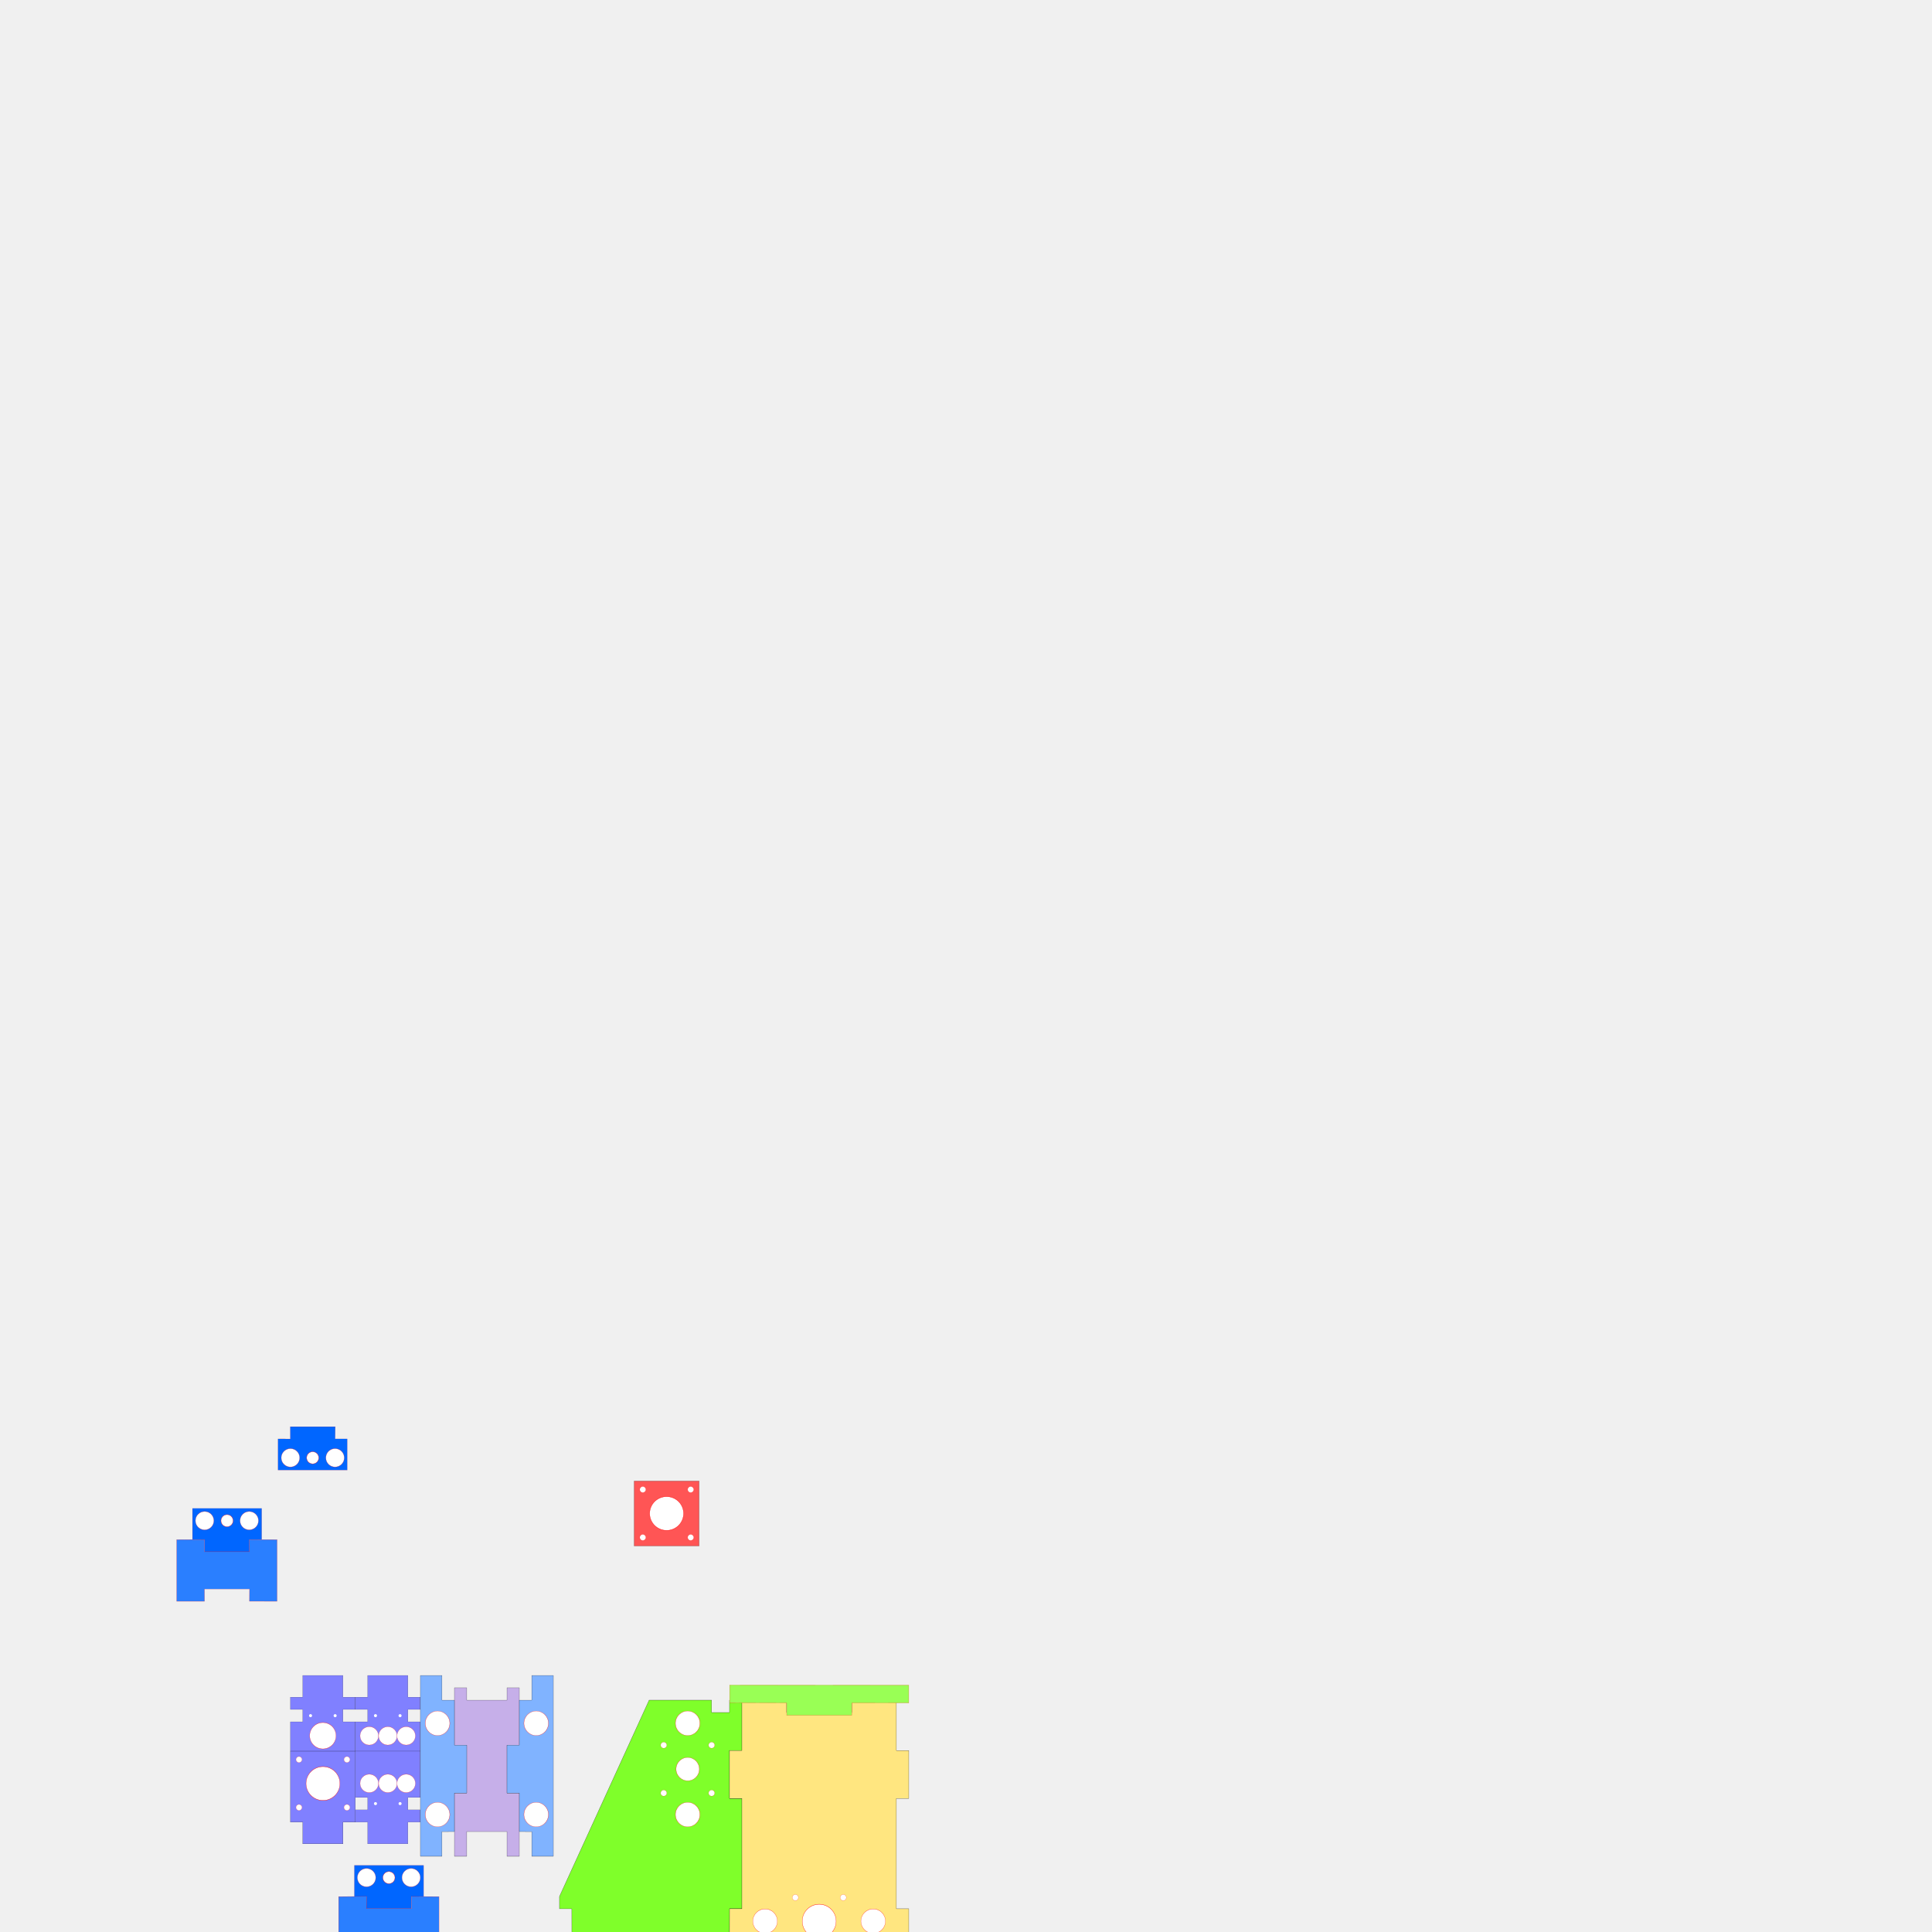
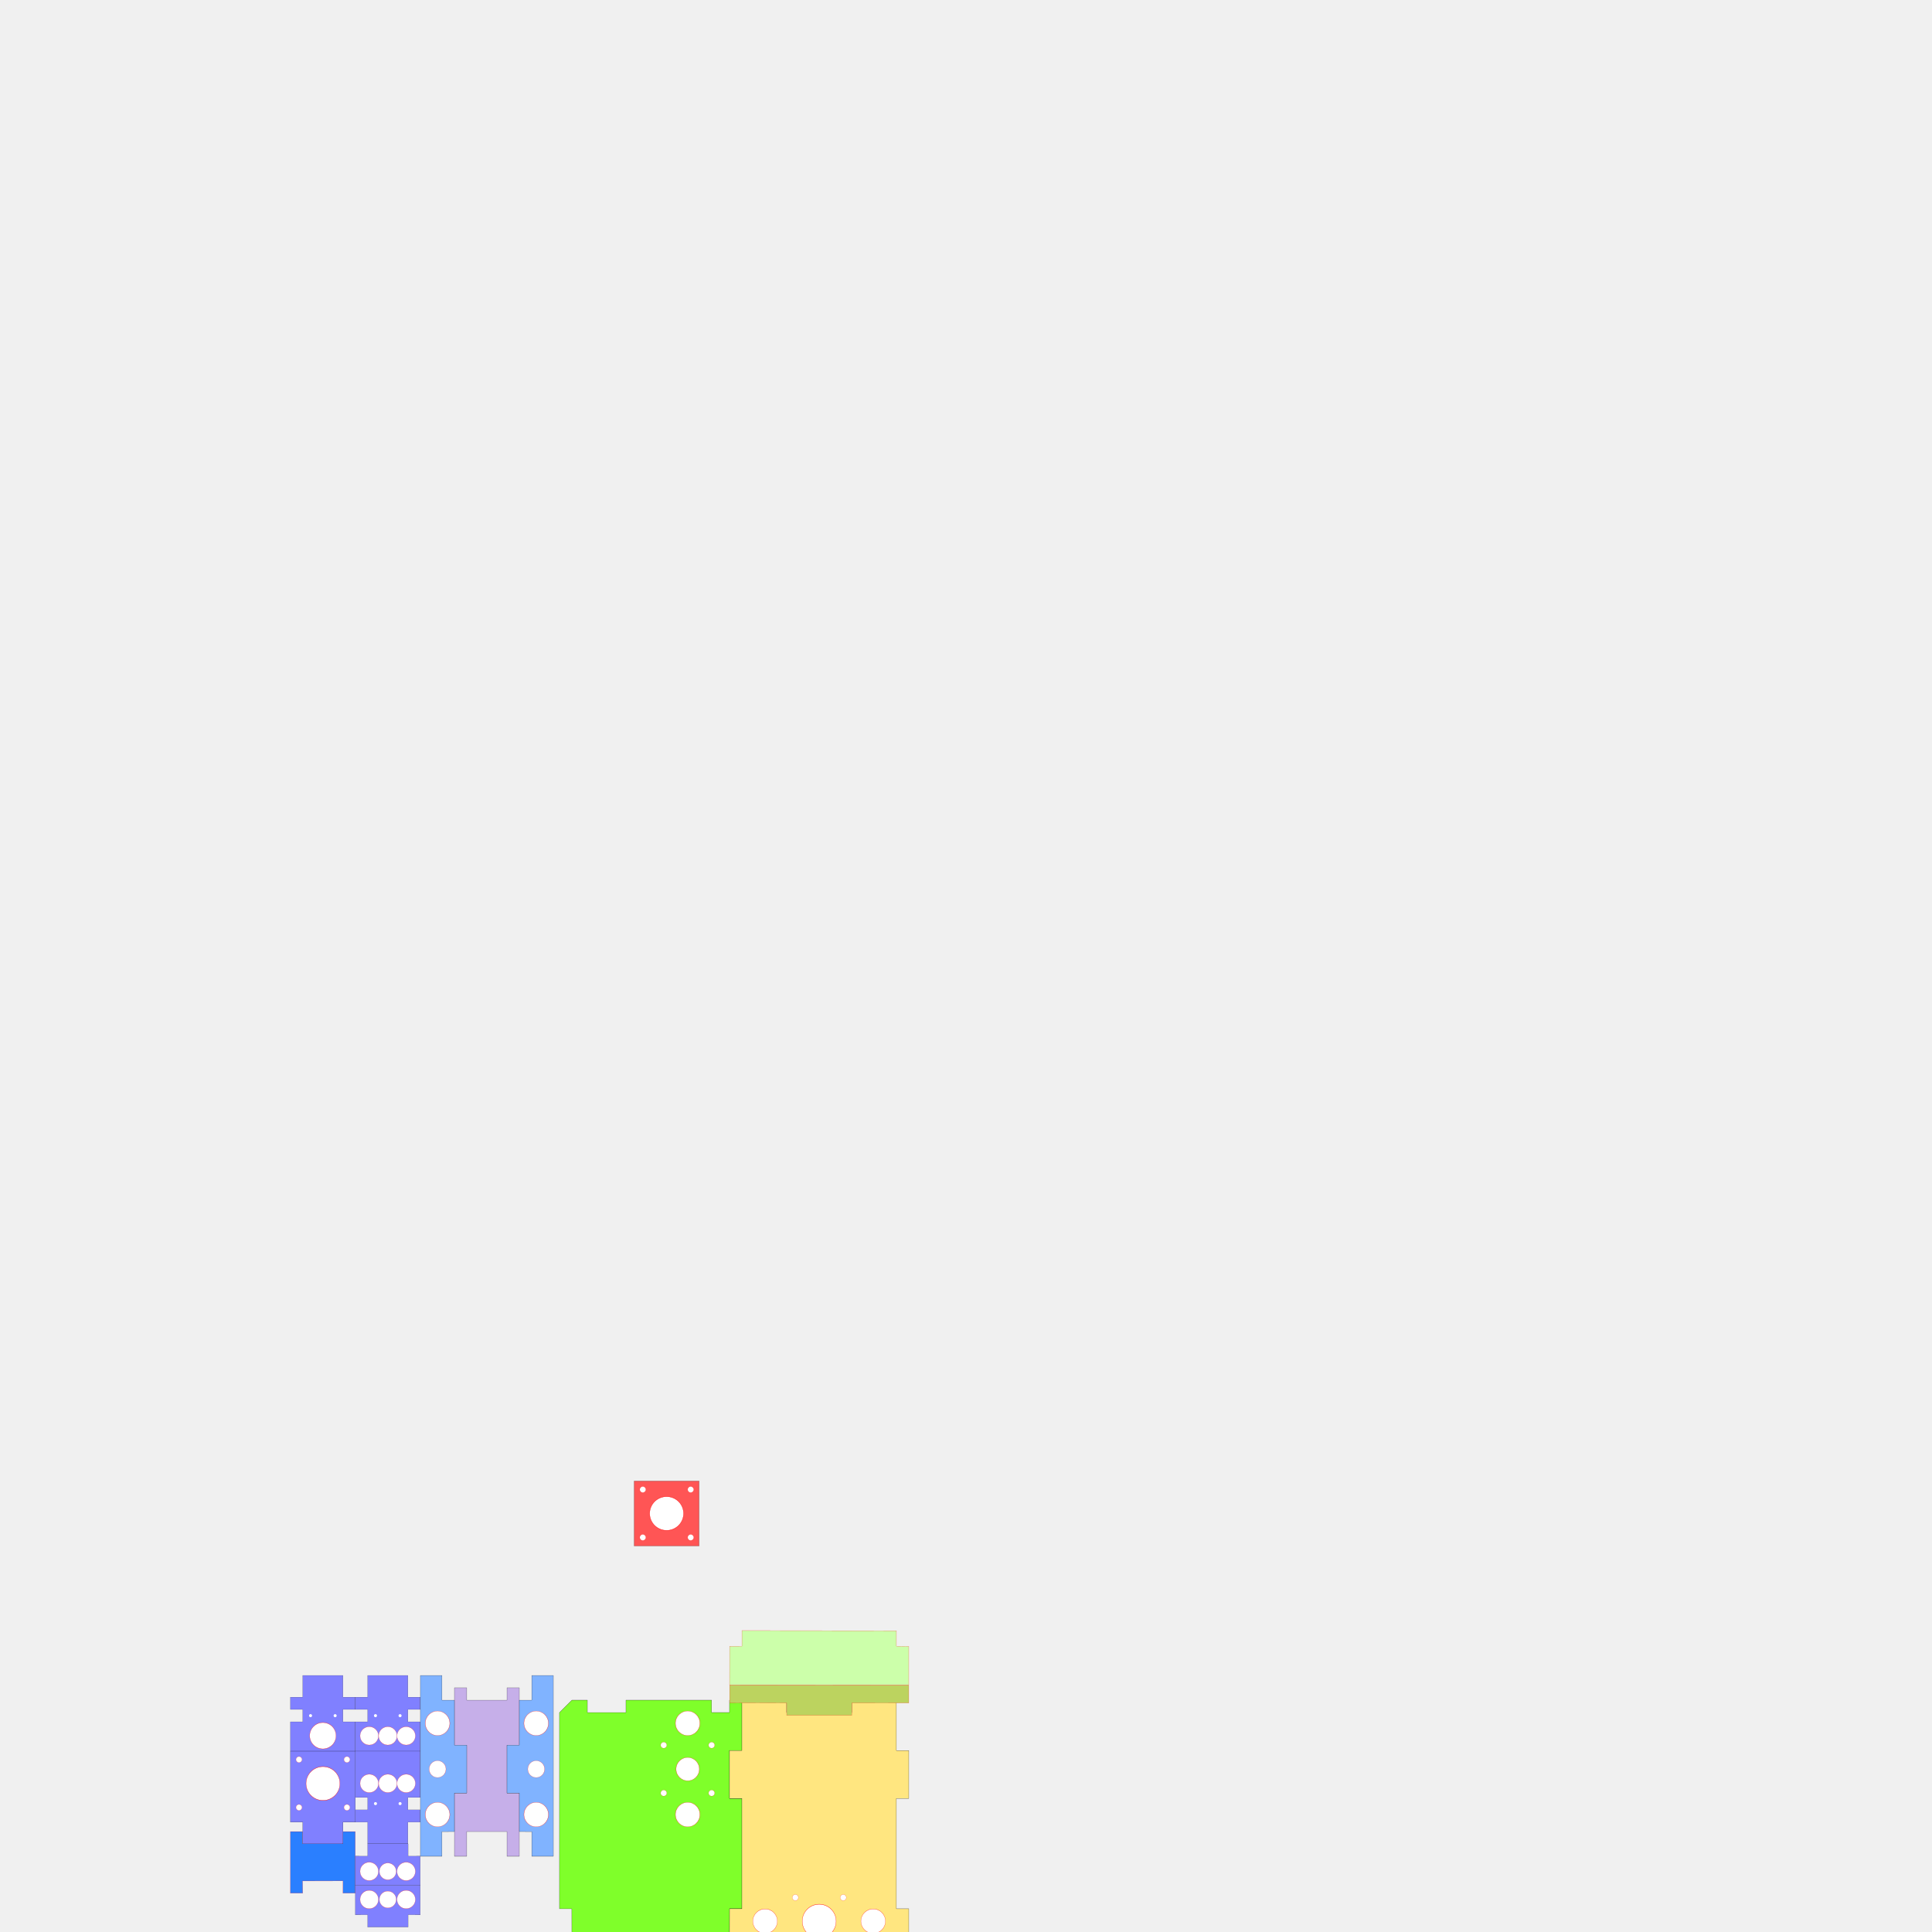
<svg xmlns="http://www.w3.org/2000/svg" width="4429.134" height="4429.134" id="svg2" version="1.1">
  <defs id="defs4" />
  <g id="layer1" transform="translate(0,3376.771)">
-     <g id="g3198" transform="translate(111.64,988.46)">
-       <path id="rect3039-1-2" d="m 525.65,-1066.6 l 28.17,0.2 l -0.12,-28.2 l 103.28,0 l -0.28,28 l 27.73,0 l 0,71.55 l -158.78,0 z" style="fill:#06f;stroke:red;stroke-width:0.204;stroke-miterlimit:4;stroke-opacity:1" />
-       <path transform="matrix(0.31303,0,0,0.44056,576.62,-1453.3)" d="m 322.443,976.18 c 0,26.419 -30.142,47.835 -67.323,47.835 -37.181,0 -67.323,-21.416 -67.323,-47.835 0,-26.419 30.142,-47.835 67.323,-47.835 37.181,0 67.323,21.416 67.323,47.835 z" id="path3021-1-7-9-5-9-4" style="fill:white;stroke:red;stroke-opacity:1" />
-       <path transform="matrix(0.31303,0,0,0.44056,474.36,-1453.3)" d="m 322.443,976.18 c 0,26.419 -30.142,47.835 -67.323,47.835 -37.181,0 -67.323,-21.416 -67.323,-47.835 0,-26.419 30.142,-47.835 67.323,-47.835 37.181,0 67.323,21.416 67.323,47.835 z" id="path3021-1-7-9-5-9-74-55" style="fill:white;stroke:red;stroke-opacity:1" />
-       <path transform="matrix(1.7257,0,0,1.7257,-1395.9,-2049.8)" d="m 1167.636,594.86 c 0,4.438 -3.598,8.036 -8.036,8.036 -4.438,0 -8.036,-3.598 -8.036,-8.036 0,-4.438 3.598,-8.036 8.036,-8.036 4.438,0 8.036,3.598 8.036,8.036 z" id="path3042-7-4-8-1" style="fill:white;stroke:red;stroke-width:0.354;stroke-miterlimit:4;stroke-opacity:1;stroke-dasharray:none" />
-     </g>
-     <g id="g3192" transform="translate(-84.89,1360.6)">
-       <path id="rect3039-1-2-1" d="m 684.87,-1207.9 l -28.17,-0.1 l 0.12,28.1 l -103.28,0 l 0.28,-28 l -27.73,0 l 0,-71.5 l 158.78,0 z" style="fill:#06f;stroke:red;stroke-width:0.204;stroke-miterlimit:4;stroke-opacity:1" />
-       <path transform="matrix(-0.31303,0,0,-0.44056,633.9,-821.14)" d="m 322.443,976.18 c 0,26.419 -30.142,47.835 -67.323,47.835 -37.181,0 -67.323,-21.416 -67.323,-47.835 0,-26.419 30.142,-47.835 67.323,-47.835 37.181,0 67.323,21.416 67.323,47.835 z" id="path3021-1-7-9-5-9-4-1" style="fill:white;stroke:red;stroke-opacity:1" />
-       <path transform="matrix(-0.31303,0,0,-0.44056,736.15,-821.14)" d="m 322.443,976.18 c 0,26.419 -30.142,47.835 -67.323,47.835 -37.181,0 -67.323,-21.416 -67.323,-47.835 0,-26.419 30.142,-47.835 67.323,-47.835 37.181,0 67.323,21.416 67.323,47.835 z" id="path3021-1-7-9-5-9-74-55-5" style="fill:white;stroke:red;stroke-opacity:1" />
-       <path transform="matrix(-1.7257,0,0,-1.7257,2606.5,-224.63)" d="m 1167.636,594.86 c 0,4.438 -3.598,8.036 -8.036,8.036 -4.438,0 -8.036,-3.598 -8.036,-8.036 0,-4.438 3.598,-8.036 8.036,-8.036 4.438,0 8.036,3.598 8.036,8.036 z" id="path3042-7-4-8-1-2" style="fill:white;stroke:red;stroke-width:0.354;stroke-miterlimit:4;stroke-opacity:1;stroke-dasharray:none" />
-     </g>
-     <path style="fill:#2a7fff;stroke:red;stroke-width:0.345;stroke-miterlimit:4;stroke-opacity:1" d="m 405.01,294.2 l 63.9,0 l -0.1,-28.1 l 103.32,0 l -0.3,28 l 63.4,0.1 l 0,-141.4 l -63.4,-0.2 l 0.3,28 l -103.32,0 l 0.1,-28.1 l -63.9,0.3 z" id="rect3039" />
-     <path style="fill:#7fff2a;stroke:#000000;stroke-width:0.399;stroke-linecap:butt;stroke-linejoin:miter;stroke-miterlimit:4;stroke-opacity:1" d="m 1282.6,970.863 205.506,-449.98 143.231,0 0,28.33 41.063,0 0,-28.33 28.4,-0.342 0,115.73 -28.4,0 0,109.83 28.4,0 0,253.011 -28.3,0 -0.1,71.009 -95.9,-0.27 0,28.7 -177,0 0,-28.7 -88.5,0.2 -0.1,-70.909 -28.3,0 z" id="rect2985-3-2" />
+     <path style="fill:#7fff2a;stroke:#000000;stroke-width:0.399;stroke-linecap:butt;stroke-linejoin:miter;stroke-miterlimit:4;stroke-opacity:1" d="m 1282.6,970.863 0,-421.606 28.4,-28.374 35.5,0 0,28.374 88.5,0 0,-28.374 196.337,0 0,28.33 41.063,0 0,-28.33 28.4,-0.342 0,115.73 -28.4,0 0,109.83 28.4,0 0,253.011 -28.3,0 -0.1,71.009 -95.9,-0.27 0,28.7 -177,0 0,-28.7 -88.5,0.2 -0.1,-70.909 -28.3,0 z" id="rect2985-3-2" />
    <path style="fill:#ffffff;stroke:#ff0000;stroke-opacity:1" id="path3021-1-9-5-8-9-1-1-3" d="m 322.443,976.18 a 67.323,47.835 0 1 1 -134.646,0 67.323,47.835 0 1 1 134.646,0 z" transform="matrix(0,0.41738,-0.58742,0,2149.928,676.6806)" />
    <path style="fill:#ffffff;stroke:#ff0000;stroke-width:0.354;stroke-miterlimit:4;stroke-opacity:1;stroke-dasharray:none" id="path3042-4-4-1-4-2-7-2" d="m 1167.636,594.86 a 8.036,8.036 0 1 1 -16.071,0 8.036,8.036 0 1 1 16.071,0 z" transform="matrix(0,0.86287,0.86287,0,1118.128,-376.5694)" />
    <path style="fill:#ffffff;stroke:#ff0000;stroke-width:0.354;stroke-miterlimit:4;stroke-opacity:1;stroke-dasharray:none" id="path3042-7-8-8-6-5-1-4-2" d="m 1167.636,594.86 a 8.036,8.036 0 1 1 -16.071,0 8.036,8.036 0 1 1 16.071,0 z" transform="matrix(0,0.86287,0.86287,0,1008.308,-376.5694)" />
    <path style="fill:#ffffff;stroke:#ff0000;stroke-width:0.354;stroke-miterlimit:4;stroke-opacity:1;stroke-dasharray:none" id="path3042-7-4-8-8-8-51-6-0-1" d="m 1167.636,594.86 a 8.036,8.036 0 1 1 -16.071,0 8.036,8.036 0 1 1 16.071,0 z" transform="matrix(0,0.86287,0.86287,0,1008.308,-266.7394)" />
    <path style="fill:#ffffff;stroke:#ff0000;stroke-width:0.354;stroke-miterlimit:4;stroke-opacity:1;stroke-dasharray:none" id="path3042-7-0-2-2-5-7-85-9-6" d="m 1167.636,594.86 a 8.036,8.036 0 1 1 -16.071,0 8.036,8.036 0 1 1 16.071,0 z" transform="matrix(0,0.86287,0.86287,0,1118.128,-266.7394)" />
    <path style="fill:#ffffff;stroke:#ff0000;stroke-opacity:1" id="path3021-1-9-5-8-9-7-4-8" d="m 322.443,976.18 a 67.323,47.835 0 1 1 -134.646,0 67.323,47.835 0 1 1 134.646,0 z" transform="matrix(0,0.41738,-0.58742,0,2149.928,467.3806)" />
    <path style="fill:#ffffff;stroke:#ff0000;stroke-opacity:1" id="path3021-17-4-4-40-2-82-0-2-4-1" d="m 322.443,976.18 a 67.323,47.835 0 1 1 -134.646,0 67.323,47.835 0 1 1 134.646,0 z" transform="matrix(0,0.39675,0.55838,0,1031.498,577.7206)" />
    <path style="fill:#ffb380;stroke:black;stroke-width:0.468;stroke-linecap:butt;stroke-linejoin:miter;stroke-miterlimit:4;stroke-opacity:1" d="m 1672.4,1070.1 l 131,0 l 0,28.6 l 149.1,0 l 0,-28.6 l 130.8,0 l 0,28.6 l 0.2,88.5 l -28.5,0.1 l 0,177 l 28.5,0 l -0.2,95.6 l 0,28.6 l -130.8,-0.3 l 0,-28.6 l -149.1,0.3 l 0,28.6 l -131,-0.3 l 0,-123.9 l 28.4,0 l 0,-177.1 l -28.4,0 z" id="rect2987" />
    <g id="g3357">
      <path style="fill:#ffe680;stroke:#000000;stroke-width:0.389;stroke-miterlimit:4;stroke-opacity:1" d="m 1700.8,746.101 -28.4,0 0,-109.83 28.4,0 0,-115.721 102.6,0.333 0,28.33 149.1,0 0,-28.33 102.5,0 0,115.388 28.4,0 0,109.83 -28.4,0 0,253.011 28.4,0 0,70.939 -130.9,0.043 0,28.337 -149.1,0 0,-28.38 -131,0 0.1,-70.939 28.3,0 z" id="rect2989-4-1-2-0-7-7-7" />
      <path transform="matrix(0.41738,0,0,0.58742,1647.518,454.1448)" d="m 322.443,976.18 a 67.323,47.835 0 1 1 -134.646,0 67.323,47.835 0 1 1 134.646,0 z" id="path3021-1-9-5-8-9-1-0-1" style="fill:#ffffff;stroke:#ff0000;stroke-opacity:1" />
      <path transform="matrix(0.41738,0,0,0.58742,1895.318,454.1448)" d="m 322.443,976.18 a 67.323,47.835 0 1 1 -134.646,0 67.323,47.835 0 1 1 134.646,0 z" id="path3021-1-7-4-2-6-0-5-9-1" style="fill:#ffffff;stroke:#ff0000;stroke-opacity:1" />
      <path transform="matrix(0,-0.86287,-0.86287,0,2336.657,2083.873)" d="m 1167.636,594.86 a 8.036,8.036 0 1 1 -16.071,0 8.036,8.036 0 1 1 16.071,0 z" id="path3042-4-4-1-2-8-7-0-0-2-4-5" style="fill:#ffffff;stroke:#ff0000;stroke-width:0.354;stroke-miterlimit:4;stroke-opacity:1;stroke-dasharray:none" />
      <path transform="matrix(0,-0.86287,-0.86287,0,2446.457,2083.873)" d="m 1167.636,594.86 a 8.036,8.036 0 1 1 -16.071,0 8.036,8.036 0 1 1 16.071,0 z" id="path3042-7-8-8-6-4-8-6-2-6-7-8-2" style="fill:#ffffff;stroke:#ff0000;stroke-width:0.354;stroke-miterlimit:4;stroke-opacity:1;stroke-dasharray:none" />
      <path transform="matrix(0,-0.86287,-0.86287,0,2446.457,1973.973)" d="m 1167.636,594.86 a 8.036,8.036 0 1 1 -16.071,0 8.036,8.036 0 1 1 16.071,0 z" id="path3042-7-4-8-8-8-55-2-1-4-1-6-8-7" style="fill:#ffffff;stroke:#ff0000;stroke-width:0.354;stroke-miterlimit:4;stroke-opacity:1;stroke-dasharray:none" />
      <path transform="matrix(0,-0.86287,-0.86287,0,2336.657,1973.973)" d="m 1167.636,594.86 a 8.036,8.036 0 1 1 -16.071,0 8.036,8.036 0 1 1 16.071,0 z" id="path3042-7-0-2-2-5-1-4-4-8-3-1-2-6" style="fill:#ffffff;stroke:#ff0000;stroke-width:0.354;stroke-miterlimit:4;stroke-opacity:1;stroke-dasharray:none" />
      <path transform="matrix(0.5764981,0,0,-0.8113637,1730.924,1819.61)" d="m 322.443,976.18 a 67.323,47.835 0 1 1 -134.646,0 67.323,47.835 0 1 1 134.646,0 z" id="path3021-1-4-4-1-1" style="fill:#ffffff;stroke:#ff0000;stroke-opacity:1" />
    </g>
-     <rect style="fill:#ff2a2a;fill-opacity:1;stroke:#000000;stroke-width:0.196;stroke-miterlimit:4;stroke-opacity:1;stroke-dasharray:none" id="rect3212" width="354.14" height="176.97" x="2055" y="1187.183" />
-     <path id="rect2989-4-1-2-0-7-7" d="m 1700.8,1583.753 354.2,0 0,-24.572 28.4,0 0,-70.939 -130.9,-0.043 0,-28.337 -149.1,0 0,28.38 -131,0 0.1,70.939 28.3,0 z" style="fill:#ffe680;stroke:#000000;stroke-width:0.389;stroke-miterlimit:4;stroke-opacity:1" />
-     <path style="fill:#ffffff;stroke:#ff0000;stroke-opacity:1" id="path3021-1-9-5-8-9-1-0" d="m 322.443,976.18 a 67.323,47.835 0 1 1 -134.646,0 67.323,47.835 0 1 1 134.646,0 z" transform="matrix(0.41738,0,0,-0.58742,1647.518,2104.148)" />
-     <path style="fill:#ffffff;stroke:#ff0000;stroke-opacity:1" id="path3021-1-7-4-2-6-0-5-9" d="m 322.443,976.18 a 67.323,47.835 0 1 1 -134.646,0 67.323,47.835 0 1 1 134.646,0 z" transform="matrix(0.41738,0,0,-0.58742,1895.318,2104.148)" />
-     <path style="fill:#ffffff;stroke:#ff0000;stroke-width:0.354;stroke-miterlimit:4;stroke-opacity:1;stroke-dasharray:none" id="path3042-4-4-1-2-8-7-0-0-2-4" d="m 1167.636,594.86 a 8.036,8.036 0 1 1 -16.071,0 8.036,8.036 0 1 1 16.071,0 z" transform="matrix(0,0.86287,-0.86287,0,2336.657,474.42)" />
-     <path style="fill:#ffffff;stroke:#ff0000;stroke-width:0.354;stroke-miterlimit:4;stroke-opacity:1;stroke-dasharray:none" id="path3042-7-8-8-6-4-8-6-2-6-7-8" d="m 1167.636,594.86 a 8.036,8.036 0 1 1 -16.071,0 8.036,8.036 0 1 1 16.071,0 z" transform="matrix(0,0.86287,-0.86287,0,2446.457,474.42)" />
-     <path style="fill:#ffffff;stroke:#ff0000;stroke-opacity:1" id="path3021-1-4-4" d="m 322.443,976.18 a 67.323,47.835 0 1 1 -134.646,0 67.323,47.835 0 1 1 134.646,0 z" transform="matrix(0.50111,0,0,0.70526,1750.157,842.26)" />
-     <path style="fill:#99ff55;stroke:#ff0000;stroke-width:0.327;stroke-miterlimit:4;stroke-opacity:1" d="m 1672.6,486.02 -0.03,0 0,41.063 130.96,0.333 0,28.33 149.1,0 0,-28.33 130.8,-0.1 0,-41.063 z" id="rect3035" />
+     <path style="fill:#ffeeaa;fill-opacity:1;stroke:#000000;stroke-width:0.196;stroke-miterlimit:4;stroke-opacity:1" d="m 2179.15,1718.553 70.51,0 0,-28.404 71.064,0 0,28.404 71.064,0 0,-28.404 70.711,0 0,28.404 70.888,0 -0.038,148.472 -354.14,0 z" id="rect3212" />
+     <g id="g3501">
+       <path style="fill:#ffe680;stroke:#000000;stroke-width:0.389;stroke-miterlimit:4;stroke-opacity:1" d="m 1700.8,1583.753 354.2,0 0,-24.572 28.4,0 0,-70.939 -130.9,-0.043 0,-28.337 -149.1,0 0,28.38 -131,0 0.1,70.939 28.3,0 z" id="rect2989-4-1-2-0-7-7" />
+       <path transform="matrix(0.41738,0,0,-0.58742,1647.518,2104.148)" d="m 322.443,976.18 a 67.323,47.835 0 1 1 -134.646,0 67.323,47.835 0 1 1 134.646,0 z" id="path3021-1-9-5-8-9-1-0" style="fill:#ffffff;stroke:#ff0000;stroke-opacity:1" />
+       <path transform="matrix(0.41738,0,0,-0.58742,1895.318,2104.148)" d="m 322.443,976.18 a 67.323,47.835 0 1 1 -134.646,0 67.323,47.835 0 1 1 134.646,0 z" id="path3021-1-7-4-2-6-0-5-9" style="fill:#ffffff;stroke:#ff0000;stroke-opacity:1" />
+       <path transform="matrix(0,0.86287,-0.86287,0,2336.657,474.42)" d="m 1167.636,594.86 a 8.036,8.036 0 1 1 -16.071,0 8.036,8.036 0 1 1 16.071,0 z" id="path3042-4-4-1-2-8-7-0-0-2-4" style="fill:#ffffff;stroke:#ff0000;stroke-width:0.354;stroke-miterlimit:4;stroke-opacity:1;stroke-dasharray:none" />
+       <path transform="matrix(0,0.86287,-0.86287,0,2446.457,474.42)" d="m 1167.636,594.86 a 8.036,8.036 0 1 1 -16.071,0 8.036,8.036 0 1 1 16.071,0 z" id="path3042-7-8-8-6-4-8-6-2-6-7-8" style="fill:#ffffff;stroke:#ff0000;stroke-width:0.354;stroke-miterlimit:4;stroke-opacity:1;stroke-dasharray:none" />
+       <path transform="matrix(0.50111,0,0,0.70526,1750.157,842.26)" d="m 322.443,976.18 a 67.323,47.835 0 1 1 -134.646,0 67.323,47.835 0 1 1 134.646,0 z" id="path3021-1-4-4" style="fill:#ffffff;stroke:#ff0000;stroke-opacity:1" />
+     </g>
+     <path style="fill:#bcd35f;stroke:#ff0000;stroke-width:0.327;stroke-miterlimit:4;stroke-opacity:1" d="m 1672.6,486.02 -0.03,0 0,41.063 130.96,0.333 0,28.33 149.1,0 0,-28.33 130.8,-0.1 0,-41.063 z" id="rect3035" />
    <path style="fill:#c6afe9;stroke:#000000;stroke-width:0.354;stroke-miterlimit:4;stroke-opacity:1;stroke-dasharray:none" d="m 1190.557,520.883 0,-28.37 -28.307,0 0,28.37 -92.25,0 0,-28.37 -28.274,0 0,28.37 0,103.132 28.274,0 0,109.83 -28.274,0 0.053,88.268 -0.053,56.625 28.274,0 0,-56.625 92.25,0 0,56.625 28.307,0 -3e-4,-56.625 -3e-4,-88.268 -28.307,0 0,-109.83 28.307,0 z" id="rect2997-7" />
    <g id="g3169" transform="translate(-739.9793,-1363.381)">
      <rect y="1381.9" x="2193.8" height="148.82" width="148.82" id="rect3787-1-6" style="fill:#ff5555;stroke:#000000;stroke-width:0.354;stroke-miterlimit:4;stroke-opacity:1;stroke-dasharray:none" />
      <path transform="matrix(0.5764981,0,0,0.8113637,2121.134,664.2732)" d="m 322.443,976.18 c 0,26.419 -30.142,47.835 -67.323,47.835 -37.181,0 -67.323,-21.416 -67.323,-47.835 0,-26.419 30.142,-47.835 67.323,-47.835 37.181,0 67.323,21.416 67.323,47.835 z" id="path3021-1-4-4-1-7" style="fill:#ffffff;stroke:#ff0000;stroke-opacity:1" />
      <path transform="matrix(0,-0.86287,-0.86287,0,2726.9,2511.79)" d="m 1167.636,594.86 c 0,4.438 -3.598,8.036 -8.036,8.036 -4.438,0 -8.036,-3.598 -8.036,-8.036 0,-4.438 3.598,-8.036 8.036,-8.036 4.438,0 8.036,3.598 8.036,8.036 z" id="path3042-4-4-1-2-8-7-0-09-4" style="fill:#ffffff;stroke:#ff0000;stroke-width:0.354;stroke-miterlimit:4;stroke-opacity:1;stroke-dasharray:none" />
      <path transform="matrix(0,-0.86287,-0.86287,0,2836.7,2511.79)" d="m 1167.636,594.86 c 0,4.438 -3.598,8.036 -8.036,8.036 -4.438,0 -8.036,-3.598 -8.036,-8.036 0,-4.438 3.598,-8.036 8.036,-8.036 4.438,0 8.036,3.598 8.036,8.036 z" id="path3042-7-8-8-6-4-8-6-2-4-2" style="fill:#ffffff;stroke:#ff0000;stroke-width:0.354;stroke-miterlimit:4;stroke-opacity:1;stroke-dasharray:none" />
      <path transform="matrix(0,-0.86287,-0.86287,0,2836.7,2401.99)" d="m 1167.636,594.86 c 0,4.438 -3.598,8.036 -8.036,8.036 -4.438,0 -8.036,-3.598 -8.036,-8.036 0,-4.438 3.598,-8.036 8.036,-8.036 4.438,0 8.036,3.598 8.036,8.036 z" id="path3042-7-4-8-8-8-55-2-1-4-8-3" style="fill:#ffffff;stroke:#ff0000;stroke-width:0.354;stroke-miterlimit:4;stroke-opacity:1;stroke-dasharray:none" />
      <path transform="matrix(0,-0.86287,-0.86287,0,2726.9,2401.99)" d="m 1167.636,594.86 c 0,4.438 -3.598,8.036 -8.036,8.036 -4.438,0 -8.036,-3.598 -8.036,-8.036 0,-4.438 3.598,-8.036 8.036,-8.036 4.438,0 8.036,3.598 8.036,8.036 z" id="path3042-7-0-2-2-5-1-4-4-8-8-22" style="fill:#ffffff;stroke:#ff0000;stroke-width:0.354;stroke-miterlimit:4;stroke-opacity:1;stroke-dasharray:none" />
    </g>
    <g id="g3787" transform="translate(-25.25138,-313.6306)">
      <g transform="matrix(1,0,0,0.9989267,-350.725,-4.216639)" id="g3635">
        <g id="g3502" transform="translate(120.4062,-21.53583)">
          <path style="fill:#8080ff;stroke:#000000;stroke-width:0.279;stroke-miterlimit:4;stroke-opacity:1" d="m 921.319,854.179 28.274,-0.03 0,-49.741 92.25,0 0,49.741 28.307,0.03 0,28.25 -28.307,0 0,28.375 28.307,0 0,67.411 -148.832,0 2e-5,-67.411 28.274,0 0,-28.375 -28.274,0 z" id="rect3787-0-88-7-9-4-2" />
          <path transform="matrix(0.4486773,0,0,0.6314686,881.2953,326.3475)" d="m 322.443,976.18 c 0,26.419 -30.142,47.835 -67.323,47.835 -37.181,0 -67.323,-21.416 -67.323,-47.835 0,-26.419 30.142,-47.835 67.323,-47.835 37.181,0 67.323,21.416 67.323,47.835 z" id="path3021-17-4-4-4-0" style="fill:#ffffff;stroke:#ff0000;stroke-opacity:1" />
        </g>
        <path style="fill:#ffffff;stroke:#ff0000;stroke-opacity:1" id="path3021-1-9-5-8-9-1-1-3-5-6" d="m 322.443,976.18 c 0,26.419 -30.142,47.835 -67.323,47.835 -37.181,0 -67.323,-21.416 -67.323,-47.835 0,-26.419 30.142,-47.835 67.323,-47.835 37.181,0 67.323,21.416 67.323,47.835 z" transform="matrix(0,0.05217211,-0.07308729,0,1159.25,861.8618)" />
        <path style="fill:#ffffff;stroke:#ff0000;stroke-opacity:1" id="path3021-1-9-5-8-9-1-1-3-5-6-8" d="m 322.443,976.18 c 0,26.419 -30.142,47.835 -67.323,47.835 -37.181,0 -67.323,-21.416 -67.323,-47.835 0,-26.419 30.142,-47.835 67.323,-47.835 37.181,0 67.323,21.416 67.323,47.835 z" transform="matrix(0,0.05217211,-0.07308729,0,1215.622,861.8923)" />
      </g>
    </g>
-     <g id="g3775" transform="translate(-227.1382,-308.2403)">
+     <g id="g3775" transform="translate(-227.1382,-308.2404)">
      <g transform="translate(-4.9783107e-5,-3.474467)" id="g3625">
        <g id="g3462" transform="translate(120.4548,-21.20865)">
          <path style="fill:#8080ff;stroke:#000000;stroke-width:0.272;stroke-miterlimit:4;stroke-opacity:1" d="m 921.324,846.826 28.222,0 0,-49.718 92.25,0 0,49.718 28.307,0 2e-4,28.22 -28.307,0 0,28.345 28.307,0 0,67.339 -148.838,0 0.006,-67.339 28.274,0 0,-28.345 -28.274,0 z" id="rect3787-0-88-7-9-4" />
          <path transform="matrix(0.31303,0,0,0.44056,958.0233,505.5467)" d="m 322.443,976.18 c 0,26.419 -30.142,47.835 -67.323,47.835 -37.181,0 -67.323,-21.416 -67.323,-47.835 0,-26.419 30.142,-47.835 67.323,-47.835 37.181,0 67.323,21.416 67.323,47.835 z" id="path3021-1-7-9-5-9-8-9" style="fill:#ffffff;stroke:#ff0000;stroke-opacity:1" />
          <path transform="matrix(0.31303,0,0,0.44056,873.3554,505.5467)" d="m 322.443,976.18 c 0,26.419 -30.142,47.835 -67.323,47.835 -37.181,0 -67.323,-21.416 -67.323,-47.835 0,-26.419 30.142,-47.835 67.323,-47.835 37.181,0 67.323,21.416 67.323,47.835 z" id="path3021-1-7-9-5-9-74-5-4" style="fill:#ffffff;stroke:#ff0000;stroke-opacity:1" />
          <path transform="matrix(0.3130307,0,0,0.4405595,915.8749,505.5473)" d="m 322.443,976.18 c 0,26.419 -30.142,47.835 -67.323,47.835 -37.181,0 -67.323,-21.416 -67.323,-47.835 0,-26.419 30.142,-47.835 67.323,-47.835 37.181,0 67.323,21.416 67.323,47.835 z" id="path3021-17-4-4-4-0-3" style="fill:#ffffff;stroke:#ff0000;stroke-opacity:1" />
        </g>
      </g>
      <path style="fill:#ffffff;stroke:#ff0000;stroke-opacity:1" id="path3021-1-9-5-8-9-1-1-3-5-6-0" d="m 322.443,976.18 c 0,26.419 -30.142,47.835 -67.323,47.835 -37.181,0 -67.323,-21.416 -67.323,-47.835 0,-26.419 30.142,-47.835 67.323,-47.835 37.181,0 67.323,21.416 67.323,47.835 z" transform="matrix(0,0.05211611,-0.07308729,0,1159.25,851.3299)" />
      <path style="fill:#ffffff;stroke:#ff0000;stroke-opacity:1" id="path3021-1-9-5-8-9-1-1-3-5-6-8-9" d="m 322.443,976.18 c 0,26.419 -30.142,47.835 -67.323,47.835 -37.181,0 -67.323,-21.416 -67.323,-47.835 0,-26.419 30.142,-47.835 67.323,-47.835 37.181,0 67.323,21.416 67.323,47.835 z" transform="matrix(0,0.05211611,-0.07308729,0,1215.622,851.3603)" />
    </g>
-     <g id="g3797">
-       <path id="rect3227-1-5" d="m 1268.55,464.227 -49.522,0 0,56.656 -28.471,0 0,103.132 -28.307,0 0,109.83 28.307,0 0,88.268 28.471,0.108 -3e-4,56.517 49.522,0 z" style="fill:#80b3ff;fill-opacity:1;fill-rule:nonzero;stroke:#000000;stroke-width:0.356;stroke-linecap:round;stroke-linejoin:bevel;stroke-miterlimit:4;stroke-opacity:1" />
-       <path transform="matrix(0,0.41738,-0.58742,0,1802.652,467.3806)" d="m 322.443,976.18 c 0,26.419 -30.142,47.835 -67.323,47.835 -37.181,0 -67.323,-21.416 -67.323,-47.835 0,-26.419 30.142,-47.835 67.323,-47.835 37.181,0 67.323,21.416 67.323,47.835 z" id="path3021-1-9-5-8-9-1-1-3-5-7" style="fill:#ffffff;stroke:#ff0000;stroke-opacity:1" />
-       <path transform="matrix(0,0.41738,-0.58742,0,1802.652,676.6806)" d="m 322.443,976.18 c 0,26.419 -30.142,47.835 -67.323,47.835 -37.181,0 -67.323,-21.416 -67.323,-47.835 0,-26.419 30.142,-47.835 67.323,-47.835 37.181,0 67.323,21.416 67.323,47.835 z" id="path3021-1-9-5-8-9-1-1-3-5" style="fill:#ffffff;stroke:#ff0000;stroke-opacity:1" />
-     </g>
-     <g id="g3198-4" transform="translate(286.2699,2178.911)">
-       <path id="rect3039-1-2-3" d="m 525.645,-1066.554 28.176,0.125 -0.123,-28.168 103.278,0 -0.28,28.043 27.735,0 0,71.499 -158.786,0 z" style="fill:#0066ff;stroke:#ff0000;stroke-width:0.204;stroke-miterlimit:4;stroke-opacity:1" />
-       <path transform="matrix(0.3130307,0,0,0.4405595,576.6164,-1453.338)" d="m 322.443,976.18 c 0,26.419 -30.142,47.835 -67.323,47.835 -37.181,0 -67.323,-21.416 -67.323,-47.835 0,-26.419 30.142,-47.835 67.323,-47.835 37.181,0 67.323,21.416 67.323,47.835 z" id="path3021-1-7-9-5-9-4-12" style="fill:#ffffff;stroke:#ff0000;stroke-opacity:1" />
-       <path transform="matrix(0.3130307,0,0,0.4405595,474.364,-1453.338)" d="m 322.443,976.18 c 0,26.419 -30.142,47.835 -67.323,47.835 -37.181,0 -67.323,-21.416 -67.323,-47.835 0,-26.419 30.142,-47.835 67.323,-47.835 37.181,0 67.323,21.416 67.323,47.835 z" id="path3021-1-7-9-5-9-74-55-3" style="fill:#ffffff;stroke:#ff0000;stroke-opacity:1" />
-       <path transform="matrix(1.725735,0,0,1.725735,-1395.947,-2049.843)" d="m 1167.636,594.86 c 0,4.438 -3.598,8.036 -8.036,8.036 -4.438,0 -8.036,-3.598 -8.036,-8.036 0,-4.438 3.598,-8.036 8.036,-8.036 4.438,0 8.036,3.598 8.036,8.036 z" id="path3042-7-4-8-1-3" style="fill:#ffffff;stroke:#ff0000;stroke-width:0.354;stroke-miterlimit:4;stroke-opacity:1;stroke-dasharray:none" />
-     </g>
-     <g id="g3192-4" transform="translate(286.2699,2178.911)">
-       <path id="rect3039-1-2-1-1" d="m 684.872,-1207.923 -28.176,-0.125 0.123,28.168 -103.278,0 0.28,-28.043 -27.735,0 0,-71.499 158.786,0 z" style="fill:#0066ff;stroke:#ff0000;stroke-width:0.204;stroke-miterlimit:4;stroke-opacity:1" />
-       <path transform="matrix(-0.3130307,0,0,-0.4405595,633.9014,-821.1391)" d="m 322.443,976.18 c 0,26.419 -30.142,47.835 -67.323,47.835 -37.181,0 -67.323,-21.416 -67.323,-47.835 0,-26.419 30.142,-47.835 67.323,-47.835 37.181,0 67.323,21.416 67.323,47.835 z" id="path3021-1-7-9-5-9-4-1-1" style="fill:#ffffff;stroke:#ff0000;stroke-opacity:1" />
-       <path transform="matrix(-0.3130307,0,0,-0.4405595,736.1538,-821.1391)" d="m 322.443,976.18 c 0,26.419 -30.142,47.835 -67.323,47.835 -37.181,0 -67.323,-21.416 -67.323,-47.835 0,-26.419 30.142,-47.835 67.323,-47.835 37.181,0 67.323,21.416 67.323,47.835 z" id="path3021-1-7-9-5-9-74-55-5-3" style="fill:#ffffff;stroke:#ff0000;stroke-opacity:1" />
-       <path transform="matrix(-1.725735,0,0,-1.725735,2606.465,-224.6338)" d="m 1167.636,594.86 c 0,4.438 -3.598,8.036 -8.036,8.036 -4.438,0 -8.036,-3.598 -8.036,-8.036 0,-4.438 3.598,-8.036 8.036,-8.036 4.438,0 8.036,3.598 8.036,8.036 z" id="path3042-7-4-8-1-2-8" style="fill:#ffffff;stroke:#ff0000;stroke-width:0.354;stroke-miterlimit:4;stroke-opacity:1;stroke-dasharray:none" />
-     </g>
-     <path style="fill:#2a7fff;stroke:#ff0000;stroke-width:0.345;stroke-miterlimit:4;stroke-opacity:1" d="m 776.198,1112.482 63.893,0 -0.123,-28.168 103.278,0 -0.28,28.043 63.452,0.125 0,-141.387 -63.452,-0.232 0.28,28.043 -103.278,0 0.123,-28.168 -63.893,0.357 z" id="rect3039-0" />
+     <path style="fill:#2a7fff;stroke:#ff0000;stroke-width:0.345;stroke-miterlimit:4;stroke-opacity:1" d="m 814.516,822.072 -28.151,0 0,28.168 -92.654,0 0,-28.168 -28.027,0 -10e-5,141.387 28.307,0 -0.28,-28.043 92.654,-0.125 -0.123,28.168 28.274,0 z" id="rect3039-0" />
    <g id="g3775-0" transform="matrix(1,0,0,-1,-227.1062,1622.665)">
      <g transform="translate(-4.9783107e-5,-3.474467)" id="g3625-6">
        <g id="g3462-6" transform="translate(120.4548,-21.20865)">
          <path style="fill:#8080ff;stroke:#000000;stroke-width:0.272;stroke-miterlimit:4;stroke-opacity:1" d="m 921.324,846.826 28.222,0 0,-49.718 92.25,0 0,49.718 28.307,0 2e-4,28.22 -28.307,0 0,28.345 28.307,0 -0.032,106.152 -148.838,0 0.038,-106.152 28.274,0 0,-28.345 -28.274,0 z" id="rect3787-0-88-7-9-4-1" />
          <path transform="matrix(0.31303,0,0,0.44056,958.0233,505.5467)" d="m 322.443,976.18 c 0,26.419 -30.142,47.835 -67.323,47.835 -37.181,0 -67.323,-21.416 -67.323,-47.835 0,-26.419 30.142,-47.835 67.323,-47.835 37.181,0 67.323,21.416 67.323,47.835 z" id="path3021-1-7-9-5-9-8-9-8" style="fill:#ffffff;stroke:#ff0000;stroke-opacity:1" />
          <path transform="matrix(0.31303,0,0,0.44056,873.3554,505.5467)" d="m 322.443,976.18 c 0,26.419 -30.142,47.835 -67.323,47.835 -37.181,0 -67.323,-21.416 -67.323,-47.835 0,-26.419 30.142,-47.835 67.323,-47.835 37.181,0 67.323,21.416 67.323,47.835 z" id="path3021-1-7-9-5-9-74-5-4-4" style="fill:#ffffff;stroke:#ff0000;stroke-opacity:1" />
          <path transform="matrix(0.3130307,0,0,0.4405595,915.8749,505.5473)" d="m 322.443,976.18 c 0,26.419 -30.142,47.835 -67.323,47.835 -37.181,0 -67.323,-21.416 -67.323,-47.835 0,-26.419 30.142,-47.835 67.323,-47.835 37.181,0 67.323,21.416 67.323,47.835 z" id="path3021-17-4-4-4-0-3-9" style="fill:#ffffff;stroke:#ff0000;stroke-opacity:1" />
        </g>
      </g>
      <path style="fill:#ffffff;stroke:#ff0000;stroke-opacity:1" id="path3021-1-9-5-8-9-1-1-3-5-6-0-6" d="m 322.443,976.18 c 0,26.419 -30.142,47.835 -67.323,47.835 -37.181,0 -67.323,-21.416 -67.323,-47.835 0,-26.419 30.142,-47.835 67.323,-47.835 37.181,0 67.323,21.416 67.323,47.835 z" transform="matrix(0,0.05211611,-0.07308729,0,1159.25,851.3299)" />
      <path style="fill:#ffffff;stroke:#ff0000;stroke-opacity:1" id="path3021-1-9-5-8-9-1-1-3-5-6-8-9-3" d="m 322.443,976.18 c 0,26.419 -30.142,47.835 -67.323,47.835 -37.181,0 -67.323,-21.416 -67.323,-47.835 0,-26.419 30.142,-47.835 67.323,-47.835 37.181,0 67.323,21.416 67.323,47.835 z" transform="matrix(0,0.05211611,-0.07308729,0,1215.622,851.3603)" />
    </g>
    <g transform="translate(506.4606,815.7455)" id="g3296">
      <path style="fill:#8080ff;stroke:#000000;stroke-width:0.354;stroke-miterlimit:4;stroke-opacity:1" d="m 308.18,-177.94 -148.832,0 0.064,162.717 28.243,-10e-7 4.5e-4,49.718 92.25,0 -4.5e-4,-49.718 28.307,0 z" id="rect3787-0-88-7" />
      <path transform="matrix(-0.5765,0,0,0.81136,381.06,-895.77)" d="m 322.443,976.18 c 0,26.419 -30.142,47.835 -67.323,47.835 -37.181,0 -67.323,-21.416 -67.323,-47.835 0,-26.419 30.142,-47.835 67.323,-47.835 37.181,0 67.323,21.416 67.323,47.835 z" id="path3021-17-4-4-45" style="fill:#ffffff;stroke:#ff0000;stroke-opacity:1" />
      <path transform="matrix(-0.86287,0,0,0.86287,1289.5,-562.19)" d="m 1167.636,594.86 c 0,4.438 -3.598,8.036 -8.036,8.036 -4.438,0 -8.036,-3.598 -8.036,-8.036 0,-4.438 3.598,-8.036 8.036,-8.036 4.438,0 8.036,3.598 8.036,8.036 z" id="path3042-4" style="fill:#ffffff;stroke:#ff0000;stroke-width:0.354;stroke-miterlimit:4;stroke-opacity:1;stroke-dasharray:none" />
      <path transform="matrix(-0.86287,0,0,0.86287,1289.5,-671.99)" d="m 1167.636,594.86 c 0,4.438 -3.598,8.036 -8.036,8.036 -4.438,0 -8.036,-3.598 -8.036,-8.036 0,-4.438 3.598,-8.036 8.036,-8.036 4.438,0 8.036,3.598 8.036,8.036 z" id="path3042-7-8" style="fill:#ffffff;stroke:#ff0000;stroke-width:0.354;stroke-miterlimit:4;stroke-opacity:1;stroke-dasharray:none" />
      <path transform="matrix(-0.86287,0,0,0.86287,1179.6,-671.99)" d="m 1167.636,594.86 c 0,4.438 -3.598,8.036 -8.036,8.036 -4.438,0 -8.036,-3.598 -8.036,-8.036 0,-4.438 3.598,-8.036 8.036,-8.036 4.438,0 8.036,3.598 8.036,8.036 z" id="path3042-7-4-8" style="fill:#ffffff;stroke:#ff0000;stroke-width:0.354;stroke-miterlimit:4;stroke-opacity:1;stroke-dasharray:none" />
      <path transform="matrix(-0.86287,0,0,0.86287,1179.6,-562.19)" d="m 1167.636,594.86 c 0,4.438 -3.598,8.036 -8.036,8.036 -4.438,0 -8.036,-3.598 -8.036,-8.036 0,-4.438 3.598,-8.036 8.036,-8.036 4.438,0 8.036,3.598 8.036,8.036 z" id="path3042-7-0-2" style="fill:#ffffff;stroke:#ff0000;stroke-width:0.354;stroke-miterlimit:4;stroke-opacity:1;stroke-dasharray:none" />
    </g>
-     <g transform="matrix(-1,0,0,1,2232.283,-9.3750009e-7)" id="g3797-7">
-       <path id="rect3227-1-5-8" d="m 1268.55,464.227 -49.522,0 0,56.656 -28.471,0 0,103.132 -28.307,0 0,109.83 28.307,0 0,88.268 28.471,0.108 -3e-4,56.517 49.522,0 z" style="fill:#80b3ff;fill-opacity:1;fill-rule:nonzero;stroke:#000000;stroke-width:0.356;stroke-linecap:round;stroke-linejoin:bevel;stroke-miterlimit:4;stroke-opacity:1" />
-       <path transform="matrix(0,0.41738,-0.58742,0,1802.652,467.3806)" d="m 322.443,976.18 c 0,26.419 -30.142,47.835 -67.323,47.835 -37.181,0 -67.323,-21.416 -67.323,-47.835 0,-26.419 30.142,-47.835 67.323,-47.835 37.181,0 67.323,21.416 67.323,47.835 z" id="path3021-1-9-5-8-9-1-1-3-5-7-8" style="fill:#ffffff;stroke:#ff0000;stroke-opacity:1" />
-       <path transform="matrix(0,0.41738,-0.58742,0,1802.652,676.6806)" d="m 322.443,976.18 c 0,26.419 -30.142,47.835 -67.323,47.835 -37.181,0 -67.323,-21.416 -67.323,-47.835 0,-26.419 30.142,-47.835 67.323,-47.835 37.181,0 67.323,21.416 67.323,47.835 z" id="path3021-1-9-5-8-9-1-1-3-5-2" style="fill:#ffffff;stroke:#ff0000;stroke-opacity:1" />
+     <path style="fill:#ccffaa;stroke:#ff0000;stroke-width:0.327;stroke-miterlimit:4;stroke-opacity:1" d="m 2083.43,485.693 0,-88.167 -28.373,-0.333 0,-35.5 -354.193,-0.353 0,35.854 -28.293,0.1 -0.08,88.4 z" id="rect3035-1" />
+     <g id="g3454">
+       <g id="g3797">
+         <path style="fill:#80b3ff;fill-opacity:1;fill-rule:nonzero;stroke:#000000;stroke-width:0.356;stroke-linecap:round;stroke-linejoin:bevel;stroke-miterlimit:4;stroke-opacity:1" d="m 1268.55,464.227 -49.522,0 0,56.656 -28.471,0 0,103.132 -28.307,0 0,109.83 28.307,0 0,88.268 28.471,0.108 -3e-4,56.517 49.522,0 z" id="rect3227-1-5" />
+         <path style="fill:#ffffff;stroke:#ff0000;stroke-opacity:1" id="path3021-1-9-5-8-9-1-1-3-5-7" d="m 322.443,976.18 c 0,26.419 -30.142,47.835 -67.323,47.835 -37.181,0 -67.323,-21.416 -67.323,-47.835 0,-26.419 30.142,-47.835 67.323,-47.835 37.181,0 67.323,21.416 67.323,47.835 z" transform="matrix(0,0.41738,-0.58742,0,1802.652,467.3806)" />
+         <path style="fill:#ffffff;stroke:#ff0000;stroke-opacity:1" id="path3021-1-9-5-8-9-1-1-3-5" d="m 322.443,976.18 c 0,26.419 -30.142,47.835 -67.323,47.835 -37.181,0 -67.323,-21.416 -67.323,-47.835 0,-26.419 30.142,-47.835 67.323,-47.835 37.181,0 67.323,21.416 67.323,47.835 z" transform="matrix(0,0.41738,-0.58742,0,1802.652,676.6806)" />
+       </g>
+       <path style="fill:#ffffff;stroke:#ff0000;stroke-opacity:1" id="path3021-1-9-5-8-9-1-1-3-5-7-7" d="m 322.443,976.18 a 67.323,47.835 0 1 1 -134.646,0 67.323,47.835 0 1 1 134.646,0 z" transform="matrix(0,0.2869448,-0.4038462,0,1623.451,605.7341)" />
+     </g>
+     <g id="g3461">
+       <g id="g3797-7" transform="matrix(-1,0,0,1,2232.283,-9.3750009e-7)">
+         <path style="fill:#80b3ff;fill-opacity:1;fill-rule:nonzero;stroke:#000000;stroke-width:0.356;stroke-linecap:round;stroke-linejoin:bevel;stroke-miterlimit:4;stroke-opacity:1" d="m 1268.55,464.227 -49.522,0 0,56.656 -28.471,0 0,103.132 -28.307,0 0,109.83 28.307,0 0,88.268 28.471,0.108 -3e-4,56.517 49.522,0 z" id="rect3227-1-5-8" />
+         <path style="fill:#ffffff;stroke:#ff0000;stroke-opacity:1" id="path3021-1-9-5-8-9-1-1-3-5-7-8" d="m 322.443,976.18 c 0,26.419 -30.142,47.835 -67.323,47.835 -37.181,0 -67.323,-21.416 -67.323,-47.835 0,-26.419 30.142,-47.835 67.323,-47.835 37.181,0 67.323,21.416 67.323,47.835 z" transform="matrix(0,0.41738,-0.58742,0,1802.652,467.3806)" />
+         <path style="fill:#ffffff;stroke:#ff0000;stroke-opacity:1" id="path3021-1-9-5-8-9-1-1-3-5-2" d="m 322.443,976.18 c 0,26.419 -30.142,47.835 -67.323,47.835 -37.181,0 -67.323,-21.416 -67.323,-47.835 0,-26.419 30.142,-47.835 67.323,-47.835 37.181,0 67.323,21.416 67.323,47.835 z" transform="matrix(0,0.41738,-0.58742,0,1802.652,676.6806)" />
+       </g>
+       <path style="fill:#ffffff;stroke:#ff0000;stroke-opacity:1" id="path3021-1-9-5-8-9-1-1-3-5-7-7-4" d="m 322.443,976.18 a 67.323,47.835 0 1 1 -134.646,0 67.323,47.835 0 1 1 134.646,0 z" transform="matrix(0,0.2869448,-0.4038462,0,1397.285,605.7341)" />
+     </g>
+     <g id="g3379" transform="translate(187.7339,42.13114)">
+       <g transform="translate(-414.883,24.81669)" id="g3775-2">
+         <g id="g3625-1" transform="translate(-4.9783107e-5,-3.474467)">
+           <g transform="translate(120.4548,-21.20865)" id="g3462-68">
+             <path id="rect3787-0-88-7-9-4-5" d="m 1041.795,903.39 28.307,0 0,67.339 -27.861,-0.092 0,28.168 -92.654,0 0,-28.168 -28.324,0.092 0.006,-67.339 28.274,0 z" style="fill:#8080ff;stroke:#000000;stroke-width:0.272;stroke-miterlimit:4;stroke-opacity:1" />
+             <path style="fill:#ffffff;stroke:#ff0000;stroke-opacity:1" id="path3021-1-7-9-5-9-8-9-7" d="m 322.443,976.18 c 0,26.419 -30.142,47.835 -67.323,47.835 -37.181,0 -67.323,-21.416 -67.323,-47.835 0,-26.419 30.142,-47.835 67.323,-47.835 37.181,0 67.323,21.416 67.323,47.835 z" transform="matrix(0.31303,0,0,0.44056,958.0233,505.5467)" />
+             <path style="fill:#ffffff;stroke:#ff0000;stroke-opacity:1" id="path3021-1-7-9-5-9-74-5-4-6" d="m 322.443,976.18 c 0,26.419 -30.142,47.835 -67.323,47.835 -37.181,0 -67.323,-21.416 -67.323,-47.835 0,-26.419 30.142,-47.835 67.323,-47.835 37.181,0 67.323,21.416 67.323,47.835 z" transform="matrix(0.31303,0,0,0.44056,873.3554,505.5467)" />
+           </g>
+         </g>
+       </g>
+       <path style="fill:#ffffff;stroke:#ff0000;stroke-opacity:1" id="path3021-17-4-4-4-0-3-1-2" d="m 322.443,976.18 c 0,26.419 -30.142,47.835 -67.323,47.835 -37.181,0 -67.323,-21.416 -67.323,-47.835 0,-26.419 30.142,-47.835 67.323,-47.835 37.181,0 67.323,21.416 67.323,47.835 z" transform="matrix(0.2869448,0,0,0.4038462,628.1017,541.5196)" />
+     </g>
+     <g transform="matrix(1,0,0,-1,187.7339,1849.179)" id="g3379-2">
+       <g transform="translate(-414.883,24.81669)" id="g3775-2-3">
+         <g id="g3625-1-3" transform="translate(-4.9783107e-5,-3.474467)">
+           <g transform="translate(120.4548,-21.20865)" id="g3462-68-4">
+             <path id="rect3787-0-88-7-9-4-5-1" d="m 1041.795,903.39 28.307,0 0,67.339 -27.861,-0.092 0,28.168 -92.654,0 0,-28.168 -28.324,0.092 0.006,-67.339 28.274,0 z" style="fill:#8080ff;stroke:#000000;stroke-width:0.272;stroke-miterlimit:4;stroke-opacity:1" />
+             <path style="fill:#ffffff;stroke:#ff0000;stroke-opacity:1" id="path3021-1-7-9-5-9-8-9-7-1" d="m 322.443,976.18 c 0,26.419 -30.142,47.835 -67.323,47.835 -37.181,0 -67.323,-21.416 -67.323,-47.835 0,-26.419 30.142,-47.835 67.323,-47.835 37.181,0 67.323,21.416 67.323,47.835 z" transform="matrix(0.31303,0,0,0.44056,958.0233,505.5467)" />
+             <path style="fill:#ffffff;stroke:#ff0000;stroke-opacity:1" id="path3021-1-7-9-5-9-74-5-4-6-3" d="m 322.443,976.18 c 0,26.419 -30.142,47.835 -67.323,47.835 -37.181,0 -67.323,-21.416 -67.323,-47.835 0,-26.419 30.142,-47.835 67.323,-47.835 37.181,0 67.323,21.416 67.323,47.835 z" transform="matrix(0.31303,0,0,0.44056,873.3554,505.5467)" />
+           </g>
+         </g>
+       </g>
+       <path style="fill:#ffffff;stroke:#ff0000;stroke-opacity:1" id="path3021-17-4-4-4-0-3-1-2-8" d="m 322.443,976.18 c 0,26.419 -30.142,47.835 -67.323,47.835 -37.181,0 -67.323,-21.416 -67.323,-47.835 0,-26.419 30.142,-47.835 67.323,-47.835 37.181,0 67.323,21.416 67.323,47.835 z" transform="matrix(0.2869448,0,0,0.4038462,628.1017,541.5196)" />
+     </g>
+     <g id="g3599" transform="translate(478.3499,120.44)">
+       <g id="g3501-6">
+         <path id="rect2989-4-1-2-0-7-7-5" d="m 1700.8,1598.113 70.51,0 0,-28.404 71.064,0 0,28.404 71.064,0 0,-28.404 70.711,0 0,28.404 70.851,0 0.038,-109.87 -354.238,0 z" style="fill:#ffe680;stroke:#000000;stroke-width:0.389;stroke-miterlimit:4;stroke-opacity:1" />
+         <path style="fill:#ffffff;stroke:#ff0000;stroke-opacity:1" id="path3021-1-9-5-8-9-1-0-0" d="m 322.443,976.18 c 0,26.419 -30.142,47.835 -67.323,47.835 -37.181,0 -67.323,-21.416 -67.323,-47.835 0,-26.419 30.142,-47.835 67.323,-47.835 37.181,0 67.323,21.416 67.323,47.835 z" transform="matrix(0.41738,0,0,-0.58742,1647.518,2104.148)" />
+         <path style="fill:#ffffff;stroke:#ff0000;stroke-opacity:1" id="path3021-1-7-4-2-6-0-5-9-9" d="m 322.443,976.18 c 0,26.419 -30.142,47.835 -67.323,47.835 -37.181,0 -67.323,-21.416 -67.323,-47.835 0,-26.419 30.142,-47.835 67.323,-47.835 37.181,0 67.323,21.416 67.323,47.835 z" transform="matrix(0.41738,0,0,-0.58742,1895.318,2104.148)" />
+       </g>
+       <path style="fill:#ffffff;stroke:#ff0000;stroke-opacity:1" id="path3021-1-4-4-6-1" d="m 322.443,976.18 c 0,26.419 -30.142,47.835 -67.323,47.835 -37.181,0 -67.323,-21.416 -67.323,-47.835 0,-26.419 30.142,-47.835 67.323,-47.835 37.181,0 67.323,21.416 67.323,47.835 z" transform="matrix(0.2869448,0,0,0.4038462,1804.795,1136.494)" />
    </g>
  </g>
</svg>
